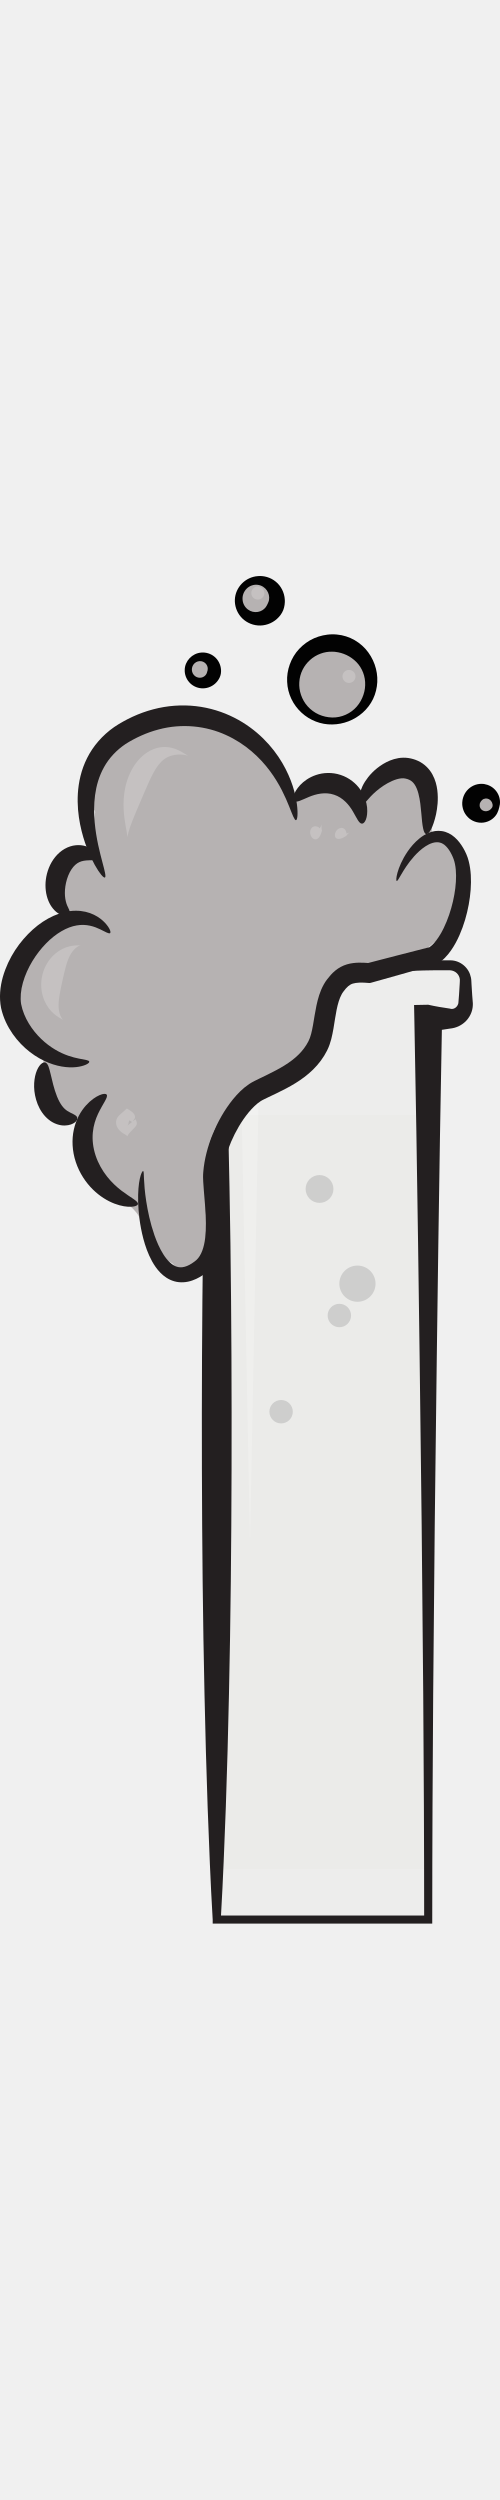
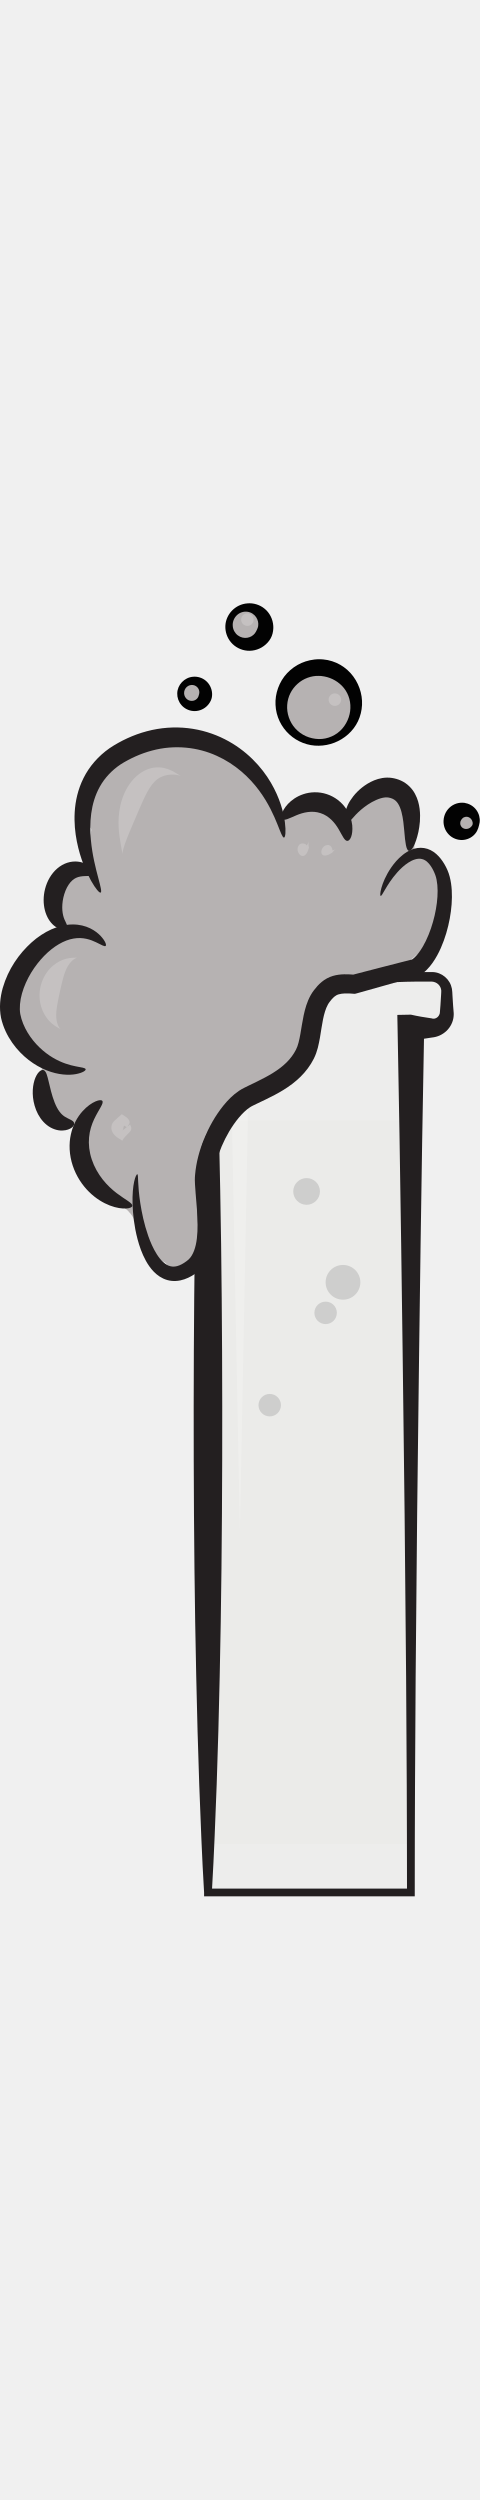
- <svg xmlns="http://www.w3.org/2000/svg" version="1.1" id="Layer_1" x="0px" y="0px" width="100px" height="500px" viewBox="0 0 143.922 387.953" enable-background="new 0 0 143.922 387.953" xml:space="preserve">
+ <svg xmlns="http://www.w3.org/2000/svg" version="1.1" id="Layer_1" x="0px" y="0px" width="143.922px" height="749.953px" viewBox="0 0 143.922 387.953" enable-background="new 0 0 143.922 387.953" xml:space="preserve">
  <g>
    <g>
      <g>
        <path opacity="0.09" fill="#CECECD" d="M56.156,112.027h73.33c2.506,0,4.535,2.029,4.535,4.534v6.274     c0,2.504-2.029,4.534-4.535,4.534h-6.229v259.345H62.385V127.37h-6.229c-2.506,0-4.535-2.03-4.535-4.534v-6.274     C51.621,114.056,53.65,112.027,56.156,112.027z" />
        <rect x="63.012" y="155.094" opacity="0.09" fill="#CECECD" width="59.619" height="217.083" />
        <path fill="#231F20" d="M136.102,122.945l-0.004-0.048c0,0,0-0.115,0-0.078l-0.004-0.022l-0.008-0.1l-0.016-0.195l-0.031-0.392     c-0.043-0.521-0.092-1.043-0.125-1.564c-0.066-1.042-0.148-2.083-0.195-3.126l-0.039-0.783c-0.014-0.299-0.047-0.692-0.113-1.028     c-0.137-0.695-0.381-1.367-0.734-1.972c-0.711-1.21-1.822-2.152-3.113-2.648c-0.652-0.25-1.32-0.381-2.033-0.394l-1.6,0.005     c-1.043,0.01-2.084,0.003-3.127-0.007c-2.086-0.019-4.17-0.077-6.256-0.166c-4.17-0.178-8.34-0.501-12.51-0.809     c-4.17-0.3-8.34-0.588-12.51-0.731c-4.17-0.147-8.338-0.236-12.51-0.303c-4.17-0.062-8.34-0.068-12.51-0.082l-12.508-0.063     c-1.99-0.028-4.006,0.737-5.502,2.066c-1.506,1.326-2.514,3.227-2.732,5.278l-0.037,0.455l-0.012,0.208l-0.014,0.515     l-0.025,0.835l-0.035,1.67c-0.025,1.114-0.018,2.229-0.014,3.344c0,0.978,0.195,2.041,0.574,2.988     c0.379,0.956,0.938,1.833,1.637,2.571c1.381,1.488,3.354,2.406,5.348,2.493c1.062,0.023,1.428-0.094,2.023-0.151     c0.557-0.075,1.115-0.16,1.672-0.261c0.318-0.058,0.637-0.129,0.957-0.195c-0.838,20.65-1.24,41.298-1.557,61.947     c-0.287,21.612-0.379,43.224-0.322,64.834c0.059,21.615,0.266,43.227,0.748,64.837c0.229,10.806,0.525,21.613,0.902,32.419     c0.412,10.805,0.805,21.61,1.455,32.417v0.001v1.161h1.162h60.873h1.16l0.002-1.161l0.021-16.209l0.057-16.209l0.191-32.419     l0.299-32.418l0.15-16.207l0.195-16.21l0.396-32.418l0.443-32.418c0.293-20.533,0.623-41.066,1.018-61.6     c0.775-0.127,1.553-0.246,2.34-0.358c0.846-0.082,1.676-0.3,2.434-0.647c0.754-0.353,1.436-0.825,2.02-1.382     c1.152-1.125,1.898-2.617,2.074-4.154c0.025-0.192,0.033-0.379,0.045-0.577l0.006-0.332     C136.109,123.064,136.105,123.018,136.102,122.945z M132.361,116.638l-0.039,0.783c-0.047,1.042-0.129,2.084-0.195,3.126     c-0.031,0.521-0.084,1.042-0.125,1.564l-0.031,0.392l-0.018,0.195l-0.006,0.1l-0.002,0.022c-0.002,0.056-0.002-0.046-0.002-0.027     l-0.006,0.049c-0.008,0.057-0.014,0.142-0.021,0.181c-0.01,0.02-0.016,0.04-0.023,0.059c-0.018,0.061-0.039,0.132-0.066,0.195     c-0.193,0.518-0.576,0.928-1.023,1.138c-0.443,0.219-0.916,0.224-1.305,0.078c-2.051-0.297-4.16-0.635-6.238-1.115h-0.002     l-4.07,0.08l0.076,3.914c0.426,21.611,0.77,43.224,1.078,64.835l0.441,32.418l0.396,32.418l0.195,16.21l0.15,16.207l0.299,32.418     l0.193,32.419l0.053,16.209l0.021,15.045h-58.48c0.609-10.419,0.996-20.837,1.391-31.255c0.379-10.806,0.674-21.613,0.904-32.419     c0.482-21.611,0.689-43.223,0.748-64.837c0.055-21.611-0.035-43.222-0.324-64.834c-0.33-21.611-0.742-43.224-1.662-64.835     l-0.102-2.382l-2.182,0.099h-0.004c-1.115-0.356-2.229-0.601-3.342-0.802c-0.557-0.101-1.115-0.183-1.672-0.258     c-0.518-0.078-1.271-0.134-1.32-0.199c-0.225-0.133-0.369-0.292-0.475-0.469c-0.051-0.09-0.082-0.179-0.096-0.265     c-0.02-0.095-0.02-0.147-0.018-0.282c0.004-1.115,0.012-2.23-0.014-3.344l-0.035-1.67l-0.045-1.331     c-0.016-0.17,0.045-0.394,0.195-0.562c0.15-0.178,0.352-0.266,0.596-0.29l12.508-0.065c4.17-0.012,8.34-0.019,12.51-0.082     c4.172-0.065,8.34-0.153,12.51-0.301c4.17-0.145,8.34-0.433,12.51-0.733c4.17-0.306,8.34-0.628,12.51-0.809     c2.086-0.088,4.17-0.147,6.256-0.166c1.043-0.008,2.084-0.017,3.127-0.005l0.781,0.002l0.391,0.002l0.195,0.002l0.16,0.007     c0.328,0.023,0.697,0.104,1.012,0.247c0.65,0.272,1.184,0.8,1.475,1.418c0.145,0.312,0.242,0.639,0.268,0.975     C132.379,116.288,132.375,116.415,132.361,116.638z" />
        <circle fill="#CECECD" cx="91.973" cy="176.41" r="4.006" />
        <circle fill="#CECECD" cx="102.89" cy="203.671" r="5.21" />
        <circle fill="#CECECD" cx="80.914" cy="240.524" r="3.369" />
        <path fill="#CECECD" d="M101.049,212.832c0,1.863-1.508,3.371-3.369,3.371s-3.369-1.508-3.369-3.371     c0-1.858,1.508-3.367,3.369-3.367S101.049,210.974,101.049,212.832z" />
      </g>
      <g opacity="0.2">
        <polygon fill="#FFFFFF" points="74.961,122.965 71.961,278.441 68.961,122.965    " />
      </g>
    </g>
    <g>
      <path fill="#B6B2B2" d="M131.59,80.457c-0.287-1.004-1.078-1.725-2-2.031c-0.346-0.474-0.863-0.857-1.588-1.061    c-0.881-1.074-2.135-1.261-3.209-0.874c-0.254-0.066-0.508-0.13-0.762-0.191c0.752-6.528,0.57-13.188-2.744-19.059    c-1.289-2.284-4.371-1.7-5.355,0.419c-3.979-3.895-9.316,0.709-11.855,3.974c-0.469,0.602-0.695,1.242-0.744,1.862    c-1.502-1.325-3.193-2.027-5.506-2.528c-4.789-1.038-10.086-0.547-14.041,2.173c-0.803-3.311-2.689-6.243-5.467-8.507    c-0.404-0.33-0.883-0.536-1.383-0.637c-0.217-0.417-0.42-0.839-0.648-1.255c-0.613-1.115-1.523-1.551-2.426-1.522    c-4.156-6.334-9.594-11.37-17.463-8.856c-0.098,0.031-0.184,0.071-0.275,0.109c-9.271-1.858-21.572,1.002-25.053,9.356    c-4.121,3.605-6.738,8.705-4.766,14.225c0.201,0.564,0.535,1.027,0.941,1.382c0.047,0.167,0.1,0.333,0.152,0.5    c-0.705,3.627-0.619,8.375,0.604,12.023c-0.107,0.176-0.215,0.352-0.324,0.526c-2.025-0.196-4.295,0.647-5.994,1.681    c-0.725,0.44-1.148,1.087-1.328,1.785c-3.604,3.15-3.689,8.914,0.221,12.927c0.031,0.032,0.064,0.057,0.098,0.088    c-1.008,1.124-2.031,2.234-3.078,3.322c-1.902,1.979-3.77,3.955-5.494,6.021c-0.857-0.162-1.779,0.05-2.525,0.827    c-1.779,1.853-2.77,4.089-3.25,6.479c-0.422,1.236-0.76,2.511-1.021,3.844c-0.15,0.762-0.057,1.421,0.188,1.969    c-0.074,0.164-0.137,0.34-0.188,0.531c-0.906,3.378,0.275,6.046,2.334,8.235c-0.656,0.848-0.838,1.982-0.033,3.077    c0.916,1.243,4.141,3.389,5.953,5.302c-0.361,0.339-0.631,0.798-0.754,1.386c-0.65,3.109-0.533,5.665,0.312,7.906    c-1.266,4.126-0.334,9.128,4.318,10.408c1.293,0.355,2.574,0.06,3.809-0.311c0.322-0.096,0.619-0.155,0.9-0.186    c1.613,1.968,2.803,4.174,3.877,6.462c-0.381,2.598,0.672,5.798,2.588,8.151c-1.176,7.754,11.59,9.213,12.088,16.367    c0.078,1.136,0.816,2.141,1.766,2.666c1.623,3.562,3.898,6.743,7.273,8.497c0.49,0.781,1.336,1.337,2.461,1.337h2    c1.627,0,2.67-1.294,2.9-2.674c0.955-0.233,1.771-0.884,1.992-2.028c0.438-2.272,0.596-4.482,0.607-6.798    c0.002-0.492-0.117-0.922-0.309-1.299c-0.178-8.426-1.186-17.539,1.674-25.135c0.342-0.389,0.523-0.87,0.57-1.385    c0.527-1.163,1.156-2.285,1.908-3.358c0.129-0.176,0.254-0.355,0.387-0.528c0.061-0.081,0.125-0.162,0.188-0.243    c0.383-0.486,0.779-0.965,1.203-1.43c0.064-0.072,0.107-0.147,0.164-0.221c1.77-1.489,5.143-2.225,7.229-3.257    c2.152-1.065,4.031-2.857,5.85-4.401c6.932-5.884,11.973-12.554,14.369-21.375c0.701-2.586,1.174-5.243,2.576-7.563    c1.947-3.225,6.943-4.218,10.289-4.97c6.998-1.577,13.926-2.064,19.008-7.02c0.143-0.062,0.279-0.132,0.408-0.223    c1.162-0.831,1.641-1.554,1.865-2.73c1.215-0.381,2.121-1.552,2.121-2.86c0-0.334-0.068-0.649-0.17-0.948    c0.686-1.308,1.211-2.762,1.572-4.302C132.531,90.323,133.053,85.598,131.59,80.457z" />
      <g>
        <path fill="#231F20" d="M114.197,87.755c-0.189-0.053-0.199-0.888,0.215-2.388c0.422-1.492,1.252-3.656,2.949-6.138     c0.859-1.232,1.932-2.554,3.441-3.769c0.758-0.6,1.633-1.177,2.697-1.6c1.055-0.421,2.35-0.676,3.709-0.461     c1.357,0.199,2.658,0.885,3.658,1.775c1.014,0.892,1.793,1.953,2.453,3.065c0.629,1.061,1.248,2.401,1.578,3.742     c0.352,1.339,0.537,2.704,0.621,4.086c0.162,2.763-0.07,5.601-0.6,8.496c-0.539,2.892-1.369,5.85-2.674,8.818     c-0.662,1.481-1.436,2.969-2.463,4.424c-0.512,0.727-1.094,1.444-1.779,2.133c-0.348,0.344-0.723,0.679-1.133,1l-0.404,0.293     L126,111.543c-0.148,0.123-0.326,0.176-0.51,0.221l-0.539,0.154l-9.502,2.699l-4.928,1.388l-2.508,0.703l-0.695,0.195     c-0.414,0.085-0.816,0.308-1.248,0.206l-0.916-0.067l-0.59-0.026c-1.576-0.056-2.91,0.104-3.703,0.58     c-0.424,0.237-0.844,0.593-1.305,1.112c-0.227,0.258-0.459,0.551-0.691,0.867c-0.113,0.156-0.227,0.299-0.297,0.421     c-0.07,0.114-0.148,0.239-0.23,0.396c-0.648,1.178-1.096,2.73-1.439,4.414c-0.344,1.692-0.588,3.524-0.922,5.471     c-0.361,1.938-0.717,4.062-1.844,6.311c-1.023,2.037-2.408,3.872-4,5.437c-3.203,3.141-6.955,5.107-10.424,6.794l-2.561,1.224     l-1.229,0.598c-0.227,0.112-0.357,0.177-0.494,0.254c-0.141,0.08-0.285,0.165-0.43,0.261c-1.174,0.762-2.346,1.92-3.391,3.172     c-2.098,2.54-3.797,5.505-5.09,8.515c-1.287,3.017-2.176,6.133-2.492,9.135c-0.168,1.232-0.016,2.957,0.053,4.548l0.264,4.89     c0.129,3.267,0.146,6.522-0.354,9.771c-0.256,1.622-0.646,3.251-1.322,4.837c-0.664,1.576-1.674,3.132-3.076,4.319     c-0.344,0.293-0.734,0.573-1.064,0.782c-0.295,0.194-0.619,0.407-0.977,0.61c-0.695,0.401-1.438,0.755-2.232,1.027     c-1.57,0.555-3.449,0.714-5.137,0.224c-1.693-0.474-3.037-1.466-4.045-2.502c-1.018-1.049-1.76-2.173-2.375-3.28     c-1.215-2.222-1.938-4.4-2.488-6.439c-1.07-4.089-1.41-7.664-1.502-10.583c-0.078-2.921,0.148-5.196,0.477-6.715     c0.328-1.526,0.76-2.265,0.953-2.209c0.205,0.056,0.182,0.842,0.252,2.313c0.066,1.471,0.219,3.642,0.645,6.405     c0.434,2.753,1.102,6.129,2.381,9.804c0.648,1.824,1.457,3.736,2.568,5.482c1.088,1.729,2.611,3.302,4.203,3.619     c0.787,0.169,1.627,0.079,2.555-0.293c0.459-0.185,0.932-0.434,1.402-0.737c0.23-0.145,0.473-0.32,0.746-0.518     c0.244-0.17,0.408-0.305,0.588-0.471c1.41-1.285,2.215-3.676,2.523-6.365c0.318-2.701,0.229-5.68,0.012-8.788l-0.393-4.81     c-0.066-0.829-0.133-1.672-0.18-2.547c-0.023-0.448-0.043-0.862-0.051-1.366c-0.012-0.562,0.039-1.063,0.068-1.511     c0.312-3.719,1.291-7.34,2.711-10.838c1.439-3.492,3.295-6.887,5.838-10.041c1.291-1.568,2.732-3.094,4.676-4.4     c0.242-0.162,0.498-0.319,0.764-0.47c0.27-0.154,0.559-0.301,0.75-0.397l1.299-0.644l2.541-1.233     c3.318-1.622,6.455-3.358,8.826-5.7c1.182-1.162,2.15-2.462,2.857-3.856c0.633-1.19,0.996-2.877,1.318-4.651     c0.318-1.786,0.58-3.685,0.996-5.647c0.426-1.958,0.973-4.022,2.107-6.062c0.137-0.247,0.297-0.513,0.475-0.784     c0.172-0.268,0.344-0.484,0.5-0.694c0.314-0.416,0.652-0.835,1.033-1.253c0.75-0.832,1.711-1.687,2.875-2.311     c1.16-0.633,2.424-0.96,3.549-1.104c1.139-0.148,2.176-0.141,3.164-0.098l0.729,0.045l0.359,0.028     c0.053,0.004,0.025,0.004,0.041,0.005c0.012,0.004,0.021,0.001,0.033,0.001l0.57-0.148l2.521-0.657l4.957-1.284l9.525-2.443     c0.023-0.006,0.051-0.002,0.07-0.016l0.031-0.014c0,0,0.006-0.002,0.078-0.053c0.221-0.161,0.443-0.346,0.662-0.549     c0.438-0.413,0.865-0.894,1.262-1.421c0.799-1.053,1.49-2.258,2.094-3.493c1.205-2.482,2.064-5.108,2.656-7.661     c0.586-2.558,0.906-5.075,0.893-7.411c-0.006-1.166-0.102-2.287-0.307-3.311c-0.195-1.033-0.525-1.878-0.998-2.833     c-0.898-1.811-2.1-3.101-3.375-3.377c-1.281-0.343-2.842,0.239-4.117,1.076c-1.295,0.842-2.381,1.89-3.283,2.895     c-1.805,2.031-2.926,3.9-3.672,5.164C114.783,87.108,114.406,87.816,114.197,87.755z" />
      </g>
      <g>
        <path fill="#231F20" d="M39.697,180.755c-0.068,0.4-0.721,0.712-1.9,0.776c-1.172,0.06-2.879-0.146-4.857-0.907     c-1.971-0.755-4.203-2.078-6.229-4.085c-2.021-1.996-3.834-4.678-4.891-7.866c-1.061-3.181-1.205-6.536-0.553-9.414     c0.631-2.893,2.008-5.237,3.432-6.839c1.432-1.616,2.881-2.547,3.953-3.016c1.084-0.462,1.805-0.476,2.045-0.15     c0.533,0.697-1.066,2.537-2.488,5.55c-0.701,1.507-1.307,3.319-1.49,5.369c-0.195,2.042,0.039,4.322,0.799,6.614     c0.76,2.292,1.953,4.344,3.285,6.035c1.336,1.698,2.809,3.034,4.154,4.071C37.658,178.956,39.842,179.899,39.697,180.755z" />
      </g>
      <g>
        <path fill="#231F20" d="M13.172,140.05c0.711,0.422,0.969,1.544,1.402,3.298c0.418,1.737,0.936,4.172,1.828,6.417     c0.445,1.115,0.941,2.021,1.432,2.682c0.49,0.666,0.988,1.133,1.592,1.527c1.209,0.778,2.641,1.112,2.826,1.936     c0.098,0.396-0.105,0.87-0.68,1.325c-0.572,0.439-1.545,0.881-2.928,0.908c-1.365,0.041-3.141-0.488-4.582-1.655     c-1.457-1.148-2.543-2.77-3.23-4.492c-1.354-3.473-1.176-6.713-0.49-8.953c0.354-1.121,0.863-2.001,1.398-2.523     C12.279,139.99,12.812,139.858,13.172,140.05z" />
      </g>
      <g>
        <path fill="#231F20" d="M31.697,102.755c-0.32,0.293-1.273-0.311-2.883-1.095c-1.6-0.775-3.949-1.61-6.748-1.108     c-2.787,0.455-5.988,2.279-8.826,5.2c-2.822,2.898-5.391,6.863-6.641,11.253c-0.619,2.166-0.812,4.384-0.52,6.182     c0.365,1.93,1.186,3.892,2.203,5.571c2.057,3.411,4.9,5.925,7.541,7.501c2.658,1.6,5.137,2.276,6.908,2.622     c1.777,0.345,2.879,0.45,2.965,0.875c0.084,0.381-0.891,1.078-2.959,1.461c-2.045,0.375-5.23,0.283-8.768-1.142     c-3.514-1.406-7.363-4.088-10.312-8.287c-1.463-2.111-2.688-4.547-3.344-7.458c-0.604-3.073-0.287-6.08,0.506-8.944     c1.652-5.708,4.902-10.285,8.613-13.643c3.707-3.341,8.205-5.413,12.314-5.42c2.035-0.025,3.871,0.458,5.289,1.151     c1.428,0.691,2.459,1.553,3.184,2.323C31.656,101.363,31.986,102.5,31.697,102.755z" />
      </g>
      <g>
        <path fill="#231F20" d="M28.197,81.255c-0.219,0.361-0.752,0.477-1.482,0.517c-0.727,0.039-1.67,0.002-2.59,0.167     c-0.934,0.16-1.736,0.521-2.469,1.186c-0.736,0.662-1.469,1.727-2.016,3.08c-0.543,1.352-0.842,2.801-0.934,4.085     c-0.094,1.293,0.021,2.411,0.234,3.3c0.207,0.899,0.545,1.599,0.852,2.193c0.303,0.591,0.543,1.075,0.404,1.472     c-0.131,0.379-0.658,0.657-1.59,0.54c-0.91-0.108-2.24-0.734-3.314-2.042c-2.209-2.614-3.002-7.327-1.215-11.796     c0.896-2.227,2.453-4.256,4.531-5.445c1.027-0.591,2.154-0.944,3.209-1.043c1.055-0.112,2.018,0.027,2.816,0.258     c1.604,0.482,2.572,1.295,3.113,1.951C28.289,80.348,28.406,80.911,28.197,81.255z" />
      </g>
      <g>
        <path fill="#231F20" d="M85.197,70.255c-0.426,0.062-0.969-1.455-2-4.045c-1.041-2.573-2.633-6.254-5.498-10.115     c-2.842-3.837-7.061-7.843-12.693-10.373c-5.584-2.559-12.566-3.417-19.412-1.564c-1.709,0.45-3.365,1.047-4.951,1.755     c-0.793,0.354-1.568,0.738-2.326,1.144c-0.744,0.399-1.537,0.856-2.158,1.261c-2.641,1.768-4.779,4.088-6.201,6.644     c-1.439,2.562-2.229,5.363-2.594,8.081c-0.363,2.724-0.326,5.364-0.115,7.773c0.439,4.837,1.502,8.751,2.207,11.467     c0.727,2.718,1.123,4.281,0.742,4.472c-0.357,0.181-1.469-1.035-2.904-3.593c-1.41-2.56-3.186-6.474-4.242-11.738     c-0.518-2.628-0.836-5.603-0.641-8.852c0.199-3.235,0.945-6.783,2.66-10.192c1.705-3.416,4.385-6.55,7.795-8.93     c0.902-0.616,1.709-1.092,2.598-1.593c0.877-0.49,1.783-0.953,2.713-1.38c1.863-0.856,3.832-1.579,5.883-2.12     c4.102-1.092,8.332-1.384,12.326-0.922c3.998,0.454,7.744,1.645,11.012,3.303c6.582,3.326,11.123,8.379,13.844,13.019     c2.75,4.681,3.824,8.95,4.217,11.865C85.834,68.563,85.59,70.203,85.197,70.255z" />
      </g>
      <g>
        <path fill="#231F20" d="M104.197,71.255c-0.854,0.004-1.486-1.588-2.602-3.492c-1.098-1.909-2.881-4.019-5.424-4.833     c-2.525-0.866-5.213-0.227-7.264,0.641c-2.057,0.858-3.545,1.715-4.211,1.184c-0.623-0.472-0.352-2.355,1.697-4.602     c1.029-1.091,2.557-2.233,4.604-2.914c2.023-0.686,4.598-0.832,7.059-0.005c2.467,0.805,4.443,2.452,5.662,4.214     c1.24,1.77,1.783,3.61,1.945,5.112C105.943,69.613,104.975,71.275,104.197,71.255z" />
      </g>
      <g>
        <path fill="#231F20" d="M122.697,74.255c-0.844-0.118-1.143-2.48-1.42-5.958c-0.158-1.724-0.33-3.762-0.834-5.69     c-0.252-0.955-0.602-1.863-1.051-2.549c-0.455-0.694-0.947-1.131-1.623-1.444c-0.338-0.159-0.736-0.276-1.17-0.358     c-0.23-0.04-0.34-0.052-0.52-0.06c-0.176-0.008-0.371-0.001-0.574,0.019c-0.816,0.071-1.76,0.367-2.641,0.753     c-1.787,0.783-3.35,1.904-4.551,2.925c-1.205,1.034-2.059,1.995-2.668,2.705c-0.619,0.703-1.023,1.194-1.449,1.159     c-0.396-0.026-0.791-0.68-0.766-1.901c0.02-1.211,0.51-2.907,1.613-4.667c1.113-1.749,2.777-3.606,5.215-5.097     c1.225-0.731,2.648-1.396,4.414-1.695c0.439-0.074,0.902-0.122,1.387-0.129c0.484-0.014,1.043,0.029,1.475,0.093     c0.893,0.137,1.822,0.378,2.738,0.801c1.854,0.821,3.367,2.376,4.199,3.938c0.859,1.573,1.223,3.115,1.406,4.505     c0.338,2.794,0.014,5.103-0.369,6.982C124.674,72.327,123.49,74.369,122.697,74.255z" />
      </g>
      <g opacity="0.2">
        <path fill="#FFFFFF" d="M36.697,75.255c0,0-0.025-0.491-0.188-1.396c-0.15-0.904-0.428-2.227-0.65-3.898     c-0.221-1.668-0.4-3.688-0.24-5.937c0.156-2.244,0.635-4.73,1.771-7.221c1.125-2.471,2.873-4.744,5.139-6.157     c1.121-0.705,2.35-1.167,3.514-1.35c1.166-0.184,2.248-0.112,3.154,0.088c1.824,0.408,2.996,1.176,3.789,1.64     c0.783,0.494,1.205,0.739,1.211,0.73c0,0-0.459-0.208-1.355-0.327c-0.881-0.119-2.23-0.142-3.615,0.289     c-0.688,0.217-1.363,0.547-1.967,0.992c-0.607,0.444-1.148,0.996-1.65,1.643c-0.998,1.296-1.873,2.996-2.764,4.949     c-0.885,1.952-1.717,3.946-2.518,5.813c-0.793,1.869-1.551,3.615-2.143,5.119c-0.592,1.504-1.027,2.763-1.246,3.644     C36.711,74.758,36.693,75.257,36.697,75.255z" />
      </g>
      <g opacity="0.2">
        <path fill="#FFFFFF" d="M18.197,127.755c0,0-0.072-0.058-0.227-0.145l-0.699-0.391c-0.299-0.184-0.701-0.397-1.117-0.723     c-0.418-0.322-0.914-0.711-1.383-1.227c-0.945-1.018-1.895-2.49-2.422-4.289c-0.537-1.792-0.668-3.887-0.197-5.975     c0.461-2.088,1.471-3.948,2.744-5.346c1.27-1.406,2.793-2.32,4.109-2.79c0.656-0.245,1.279-0.36,1.799-0.45     c0.521-0.094,0.975-0.098,1.324-0.119c0.354-0.018,0.623-0.012,0.801-0.021c0.178-0.007,0.268-0.024,0.268-0.024     s-0.375,0.069-0.938,0.453c-0.285,0.177-0.598,0.457-0.922,0.788c-0.328,0.328-0.635,0.768-0.93,1.236     c-0.59,0.953-1.029,2.154-1.398,3.435c-0.367,1.29-0.674,2.679-1,4.137c-0.318,1.459-0.625,2.862-0.852,4.201     c-0.225,1.336-0.359,2.622-0.275,3.75c0.049,0.558,0.115,1.089,0.25,1.534c0.133,0.445,0.281,0.836,0.445,1.128     C17.896,127.521,18.201,127.757,18.197,127.755z" />
      </g>
      <g opacity="0.2">
        <path fill="#FFFFFF" d="M36.697,161.255c0.006-0.002-0.043-0.104-0.279-0.259c-0.107-0.081-0.25-0.178-0.443-0.292     c-0.178-0.116-0.455-0.241-0.666-0.409c-0.217-0.165-0.516-0.351-0.725-0.581c-0.211-0.229-0.496-0.486-0.666-0.782     c-0.389-0.586-0.584-1.316-0.492-2.021c0.092-0.709,0.455-1.301,0.943-1.738l2.133-1.911l0.195,0.093     c0.244,0.117,0.494,0.314,0.783,0.502c0.275,0.206,0.654,0.398,1.023,0.871c0.18,0.227,0.311,0.505,0.35,0.726     c0.043,0.224,0.021,0.388-0.012,0.511c-0.096,0.25-0.225,0.381-0.314,0.509c-0.383,0.486-0.348,0.799-0.33,0.781     c0.025-0.02-0.203-0.147-0.791-0.498c-0.145-0.08-0.32-0.182-0.494-0.179c-0.018,0.002-0.035,0.002-0.053,0.007     c-0.025,0.011,0.01-0.002,0.057-0.019l0.119-0.05c0.113-0.044,0.203-0.091,0.254-0.123c0.104-0.062,0.094-0.083,0.051-0.021     c-0.043,0.061-0.123,0.208-0.203,0.468c-0.037,0.123-0.08,0.281-0.117,0.462l-0.076,0.408c-0.037,0.144-0.133,0.327-0.246,0.444     l2.328-1.818c0.256,0.494,0.398,0.938,0.352,1.33c-0.047,0.392-0.285,0.718-0.639,1.088c-0.15,0.182-0.398,0.379-0.568,0.573     c-0.16,0.194-0.406,0.4-0.562,0.593c-0.152,0.189-0.369,0.386-0.49,0.552c-0.131,0.167-0.227,0.312-0.287,0.428     C36.688,161.14,36.689,161.257,36.697,161.255z" />
      </g>
      <g opacity="0.2">
        <path fill="#FFFFFF" d="M91.697,72.255c-0.004-0.007-0.01,0.038,0.111,0.193c0.053,0.069,0.133,0.162,0.27,0.257     c0.113,0.076,0.045,0.029,0.018,0.017l-0.078-0.04c-0.064-0.023-0.09-0.034-0.133-0.035c-0.014-0.003-0.021,0.003,0.008-0.008     c0.057-0.016,0.223-0.138,0.357-0.369c0.141-0.227,0.232-0.505,0.303-0.757c0.021-0.075,0.08-0.412,0.025-0.064     c-0.027,0.18-0.045,0.453-0.039,0.638c0.004,0.18,0.008,0.435,0.027,0.584c0.02,0.164,0.041,0.285,0.061,0.371     c0.041,0.195,0.07,0.22,0.07,0.22c-0.002-0.014-0.025,0.011-0.082,0.201L92.5,73.829c-0.049,0.148-0.121,0.392-0.205,0.563     c-0.08,0.178-0.193,0.439-0.318,0.601c-0.123,0.17-0.285,0.402-0.463,0.521c-0.172,0.148-0.383,0.235-0.6,0.263     c-0.227,0.021-0.453-0.015-0.709-0.17c-0.234-0.141-0.484-0.397-0.656-0.734c-0.184-0.34-0.305-0.789-0.275-1.234     c-0.006-0.458,0.223-0.872,0.43-1.148c0.207-0.268,0.533-0.408,0.76-0.451c0.223-0.073,0.486-0.011,0.646,0.02     c0.172,0.035,0.291,0.085,0.377,0.117C91.67,72.257,91.701,72.262,91.697,72.255z" />
      </g>
      <g opacity="0.2">
        <path fill="#FFFFFF" d="M99.697,73.755c0.002-0.007-0.025,0.02-0.035,0.215c-0.002,0.043-0.004,0.094,0,0.155     c-0.002,0.035,0.029,0.199,0.018,0.132c-0.006-0.043-0.027-0.098-0.035-0.128c-0.033-0.084-0.082-0.107-0.043-0.084     c0.037,0.021,0.182,0.042,0.363-0.005c0.184-0.043,0.369-0.136,0.531-0.228l0.219-0.143l0.047-0.035     c0.004-0.003,0.023-0.018,0.023-0.018l-0.078,0.058l-0.242,0.205c-0.133,0.119-0.314,0.294-0.414,0.407     c-0.109,0.122-0.186,0.216-0.238,0.286c-0.117,0.155-0.119,0.188-0.115,0.184c0.004-0.005-0.025,0-0.189,0.106l-0.322,0.194     c-0.133,0.077-0.35,0.208-0.521,0.28c-0.176,0.078-0.432,0.195-0.625,0.231c-0.199,0.046-0.469,0.109-0.67,0.083     c-0.217-0.002-0.422-0.075-0.586-0.192c-0.168-0.128-0.295-0.296-0.361-0.568c-0.062-0.247-0.057-0.586,0.061-0.927     c0.109-0.354,0.338-0.737,0.668-1.018c0.311-0.312,0.756-0.43,1.086-0.469c0.326-0.034,0.643,0.106,0.822,0.239     c0.197,0.112,0.328,0.343,0.41,0.479c0.086,0.149,0.127,0.27,0.158,0.354C99.686,73.738,99.695,73.762,99.697,73.755z" />
      </g>
      <g>
        <circle fill="#B6B2B2" cx="95.626" cy="30.479" r="11.224" />
        <path fill="#020202" d="M108.598,30.523c-0.078,1.598-0.492,3.345-1.207,4.83c-0.721,1.508-1.744,2.845-2.963,3.929     c-2.432,2.179-5.604,3.39-8.803,3.421c-3.201,0.073-6.434-1.169-8.83-3.393c-2.42-2.214-3.998-5.382-4.143-8.875     c-0.182-3.302,1.053-6.908,3.457-9.472c1.205-1.281,2.666-2.351,4.301-3.071c0.818-0.357,1.674-0.635,2.551-0.824     c0.438-0.094,0.879-0.167,1.324-0.222l0.67-0.062l0.734-0.028l0.551,0.011l0.723,0.049c0.457,0.046,0.895,0.108,1.34,0.193     c0.883,0.176,1.742,0.46,2.566,0.813c1.645,0.723,3.115,1.801,4.301,3.11c2.365,2.632,3.6,6.152,3.43,9.545L108.598,30.523z      M105.1,30.479c-0.143-2.494-1.33-4.814-3.146-6.327c-0.893-0.769-1.91-1.357-2.979-1.758c-0.533-0.209-1.088-0.354-1.646-0.462     c-0.275-0.056-0.566-0.099-0.84-0.129l-0.375-0.032l-0.551-0.015c-2.168-0.064-4.561,0.79-6.293,2.368     c-1.775,1.581-2.963,3.815-3.119,6.4c-0.172,2.394,0.674,5.068,2.434,6.998c0.883,0.96,1.957,1.769,3.168,2.311     c1.213,0.54,2.527,0.835,3.873,0.871c2.689,0.06,5.357-1.152,7.07-3.153c0.859-0.994,1.502-2.146,1.906-3.354     c0.414-1.229,0.576-2.42,0.498-3.761V30.479z" />
      </g>
      <g>
        <circle fill="#B6B2B2" cx="74.213" cy="6.755" r="5.5" />
        <path fill="#020202" d="M81.975,6.813l0.016,0.27l-0.006,0.431c-0.014,0.266-0.031,0.514-0.07,0.771     c-0.074,0.51-0.197,1.018-0.387,1.501c-0.381,0.97-1.016,1.825-1.779,2.505c-1.508,1.391-3.592,2.078-5.535,1.909     c-1.951-0.151-3.754-1.123-4.924-2.521c-1.186-1.397-1.758-3.197-1.686-4.923c0.143-3.5,3.002-6.506,6.641-6.755     c1.697-0.163,3.66,0.373,5.127,1.598c1.494,1.202,2.49,3.125,2.605,5.158L81.975,6.813z M77.449,6.755     c0.127-0.853-0.062-1.791-0.617-2.62c-0.562-0.824-1.463-1.476-2.65-1.625c-1.051-0.149-2.318,0.233-3.148,1.066     c-0.846,0.824-1.316,2.021-1.213,3.179c0.061,1.159,0.676,2.222,1.537,2.855c0.861,0.65,1.922,0.866,2.855,0.701     c0.941-0.155,1.719-0.656,2.242-1.314c0.254-0.336,0.436-0.7,0.607-1.062c0.086-0.182,0.172-0.366,0.236-0.563l0.088-0.296     l0.033-0.108l0.029-0.27V6.755z" />
      </g>
      <g>
        <circle fill="#B6B2B2" cx="57.947" cy="27.005" r="3.75" />
        <path fill="#020202" d="M63.621,27.103l0.006,0.369c-0.01,0.192-0.035,0.43-0.062,0.643c-0.068,0.381-0.182,0.733-0.338,1.078     c-0.32,0.679-0.777,1.281-1.322,1.771c-1.092,0.979-2.578,1.453-3.957,1.329c-1.373-0.108-2.674-0.79-3.512-1.776     c-0.857-0.978-1.307-2.264-1.266-3.511c0.029-2.53,2.125-4.799,4.777-4.997c1.291-0.115,2.721,0.292,3.793,1.203     c1.086,0.896,1.805,2.309,1.883,3.794L63.621,27.103z M59.771,27.005c0.084-0.481-0.004-1.021-0.314-1.509     c-0.314-0.485-0.836-0.885-1.51-0.994c-0.662-0.117-1.391,0.095-1.928,0.575c-0.533,0.494-0.824,1.202-0.795,1.928     c0.033,0.72,0.391,1.385,0.93,1.793c0.549,0.409,1.199,0.535,1.793,0.42c0.586-0.117,1.053-0.449,1.346-0.867     c0.148-0.205,0.248-0.436,0.303-0.663c0.027-0.112,0.057-0.231,0.088-0.329c0.008-0.03,0.025-0.035,0.045-0.085l0.045-0.367     L59.771,27.005z" />
      </g>
      <g>
        <circle fill="#B6B2B2" cx="139.198" cy="65.627" r="3.628" />
        <path fill="#020202" d="M143.887,65.682c-0.205,1.079-0.48,2.374-1.289,3.346c-0.781,0.99-2.008,1.725-3.398,1.911     c-1.373,0.198-2.949-0.21-4.129-1.183c-0.584-0.493-1.088-1.109-1.443-1.819c-0.17-0.358-0.312-0.732-0.41-1.121     c-0.043-0.195-0.084-0.392-0.115-0.589l-0.031-0.298l-0.012-0.15l-0.006-0.074l-0.002-0.038v-0.018l0.002-0.147l0.002-0.356     c0.014-0.209,0.043-0.477,0.08-0.711c0.08-0.414,0.191-0.794,0.342-1.175c0.311-0.752,0.779-1.434,1.367-1.984     c0.588-0.549,1.293-0.967,2.047-1.214c0.379-0.118,0.766-0.204,1.154-0.242c0.195-0.013,0.389-0.025,0.58-0.028l0.684,0.043     l0.352,0.087c0.193,0.041,0.428,0.098,0.635,0.156c0.365,0.126,0.693,0.281,1.012,0.464c0.627,0.373,1.16,0.859,1.566,1.412     c0.82,1.102,1.16,2.454,1.016,3.676L143.887,65.682z M141.766,65.627c-0.141-0.68-0.58-1.216-1.111-1.455     c-0.266-0.119-0.537-0.17-0.787-0.162c-0.123,0.006-0.252,0.025-0.35,0.053c-0.029,0.024-0.027,0.04-0.07,0.051l-0.359,0.05     c0.219,0.007,0.061,0.002,0.107,0.005l-0.002,0l-0.004,0.003l-0.01,0.005l-0.018,0.011l-0.035,0.019l-0.068,0.037l-0.123,0.077     c-0.076,0.06-0.145,0.11-0.207,0.168c-0.123,0.117-0.223,0.237-0.307,0.359c-0.084,0.123-0.152,0.245-0.207,0.371     c-0.025,0.059-0.051,0.135-0.068,0.185c0.002,0-0.008-0.033-0.025-0.007l-0.033,0.355c0.006-0.255,0.002-0.07,0.004-0.126v0.002     v0.003v0.007l-0.002,0.014l-0.004,0.027l-0.012,0.058c-0.002,0.039-0.002,0.075-0.01,0.114c0,0.076-0.006,0.157,0.002,0.241     c0.006,0.168,0.041,0.356,0.129,0.535c0.16,0.378,0.471,0.75,1.002,0.942c0.514,0.191,1.172,0.146,1.732-0.214     c0.271-0.183,0.521-0.425,0.705-0.722c0.086-0.149,0.146-0.32,0.162-0.487v-0.217l-0.031-0.358V65.627z" />
      </g>
      <circle opacity="0.2" fill="#FFFFFF" cx="100.455" cy="28.881" r="1.875" />
      <circle opacity="0.2" fill="#FFFFFF" cx="74.213" cy="4.881" r="1.875" />
    </g>
  </g>
</svg>
